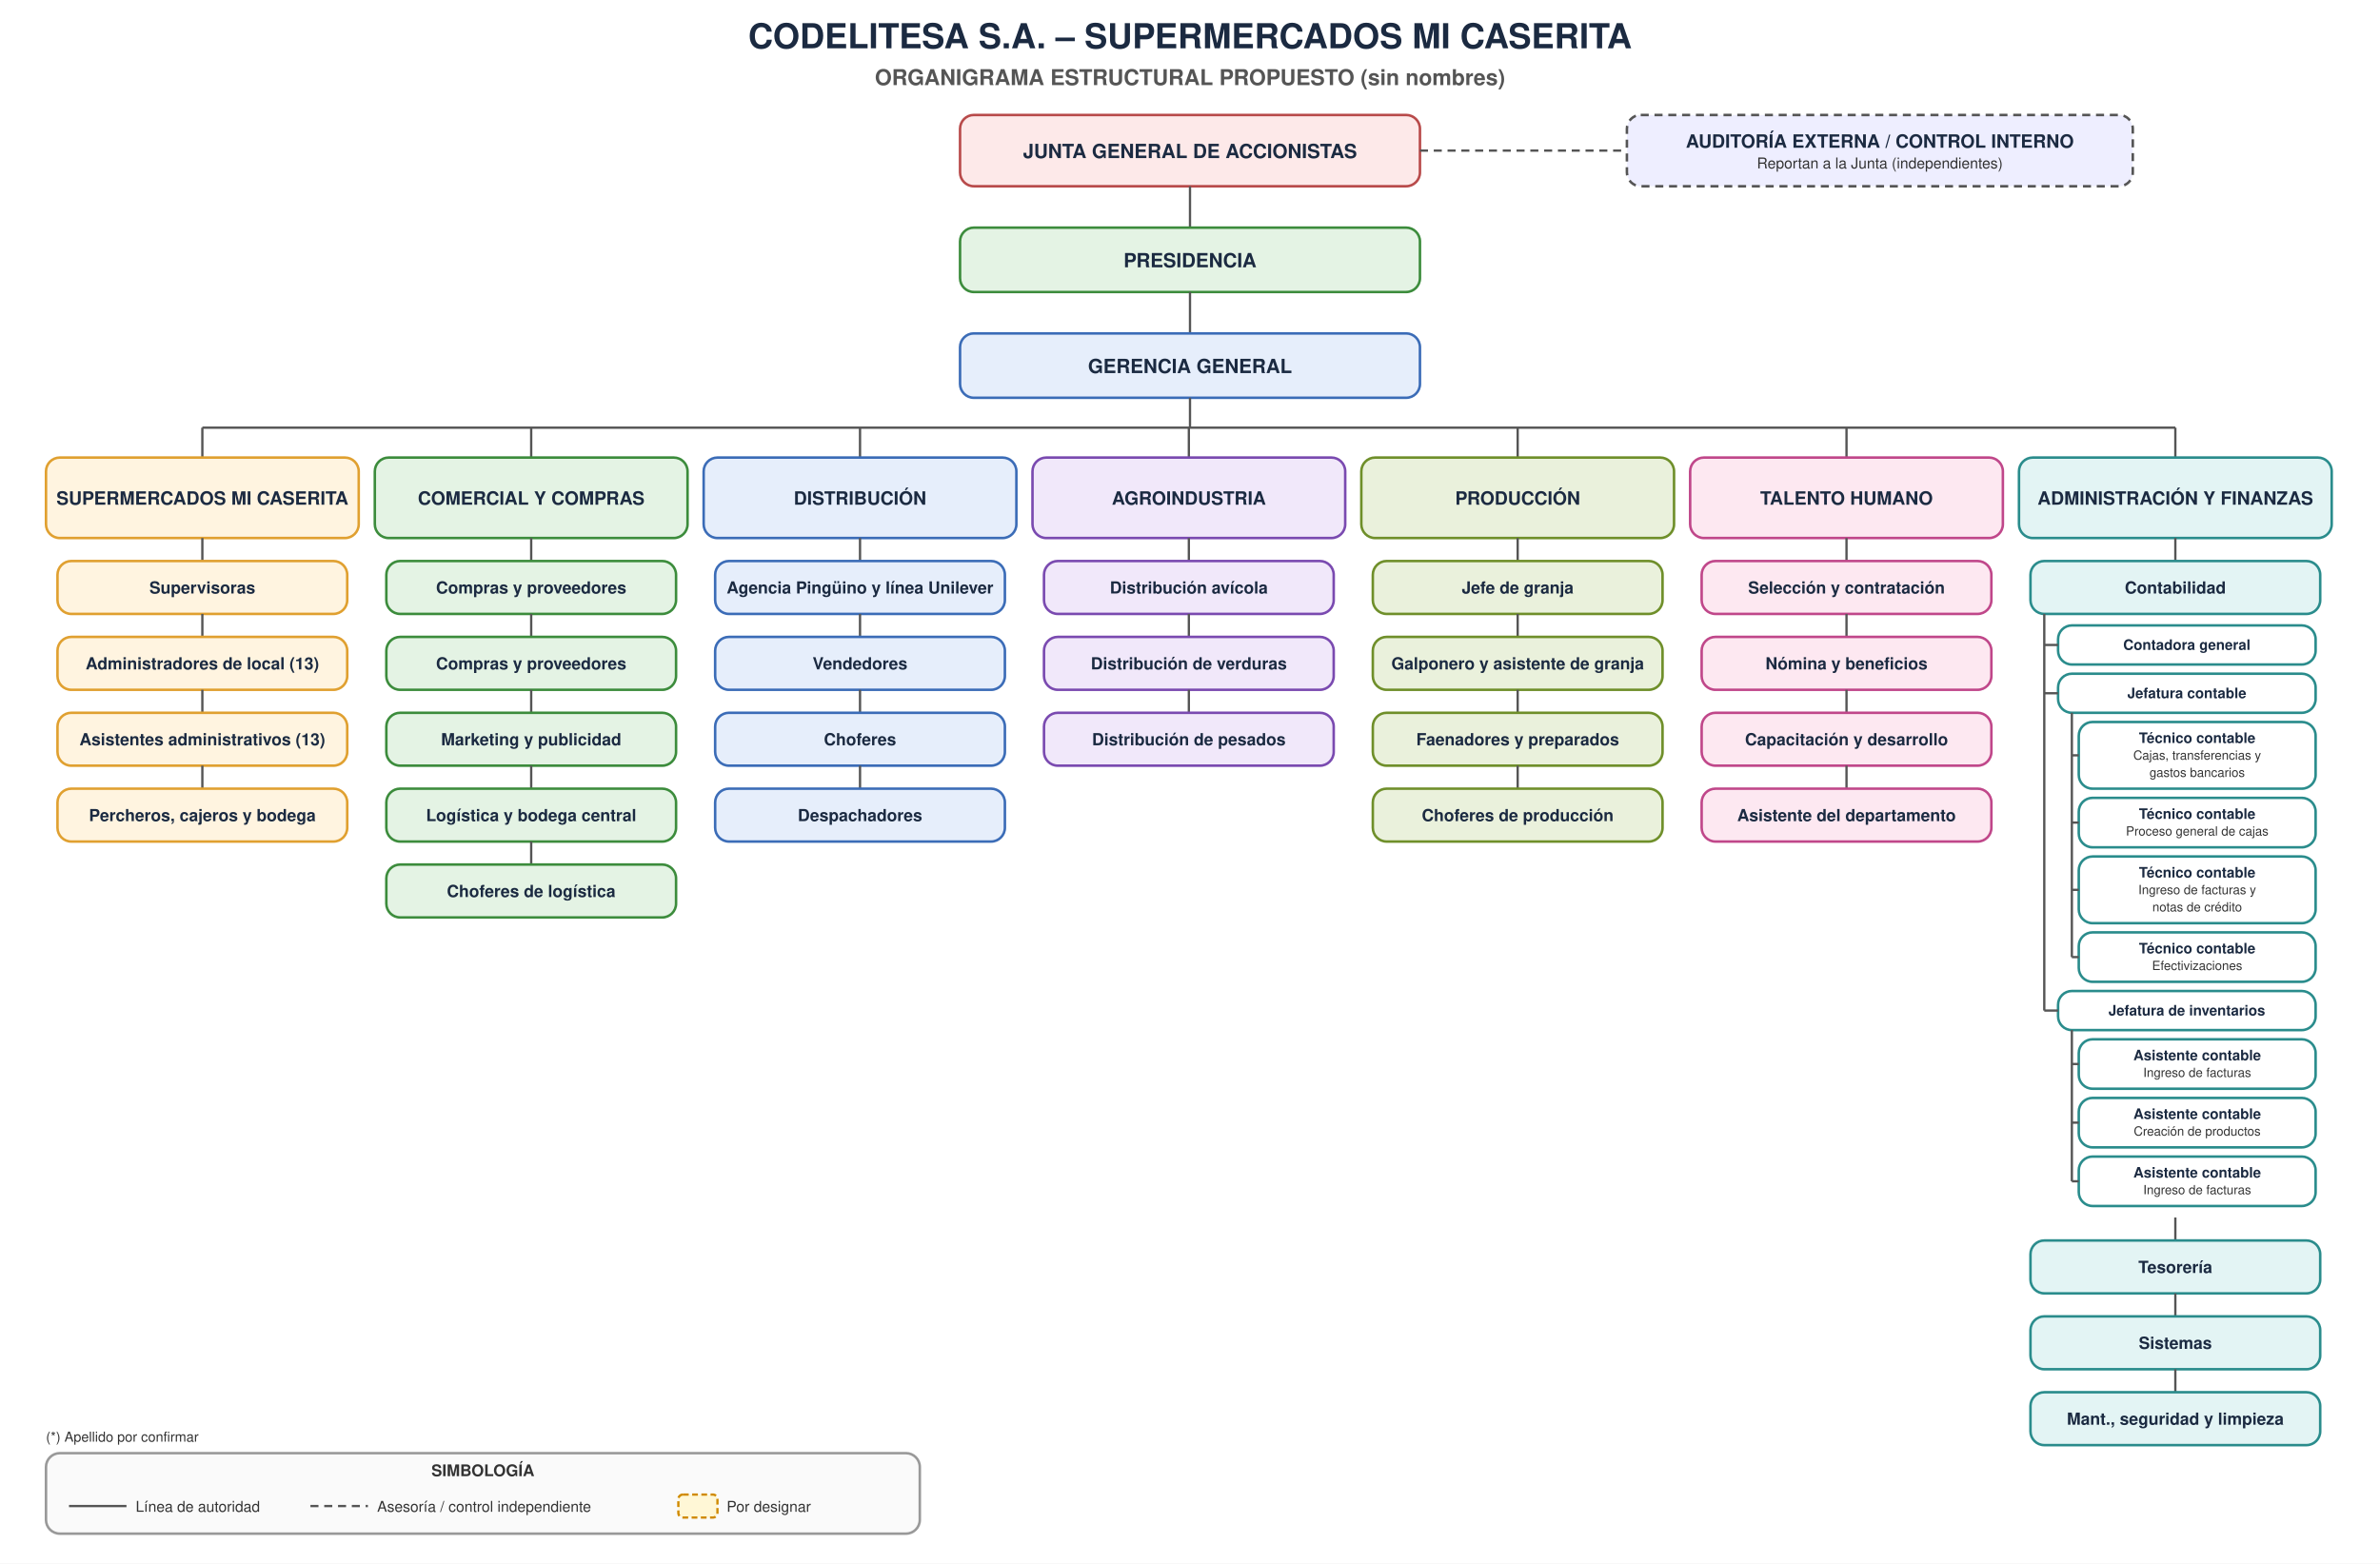
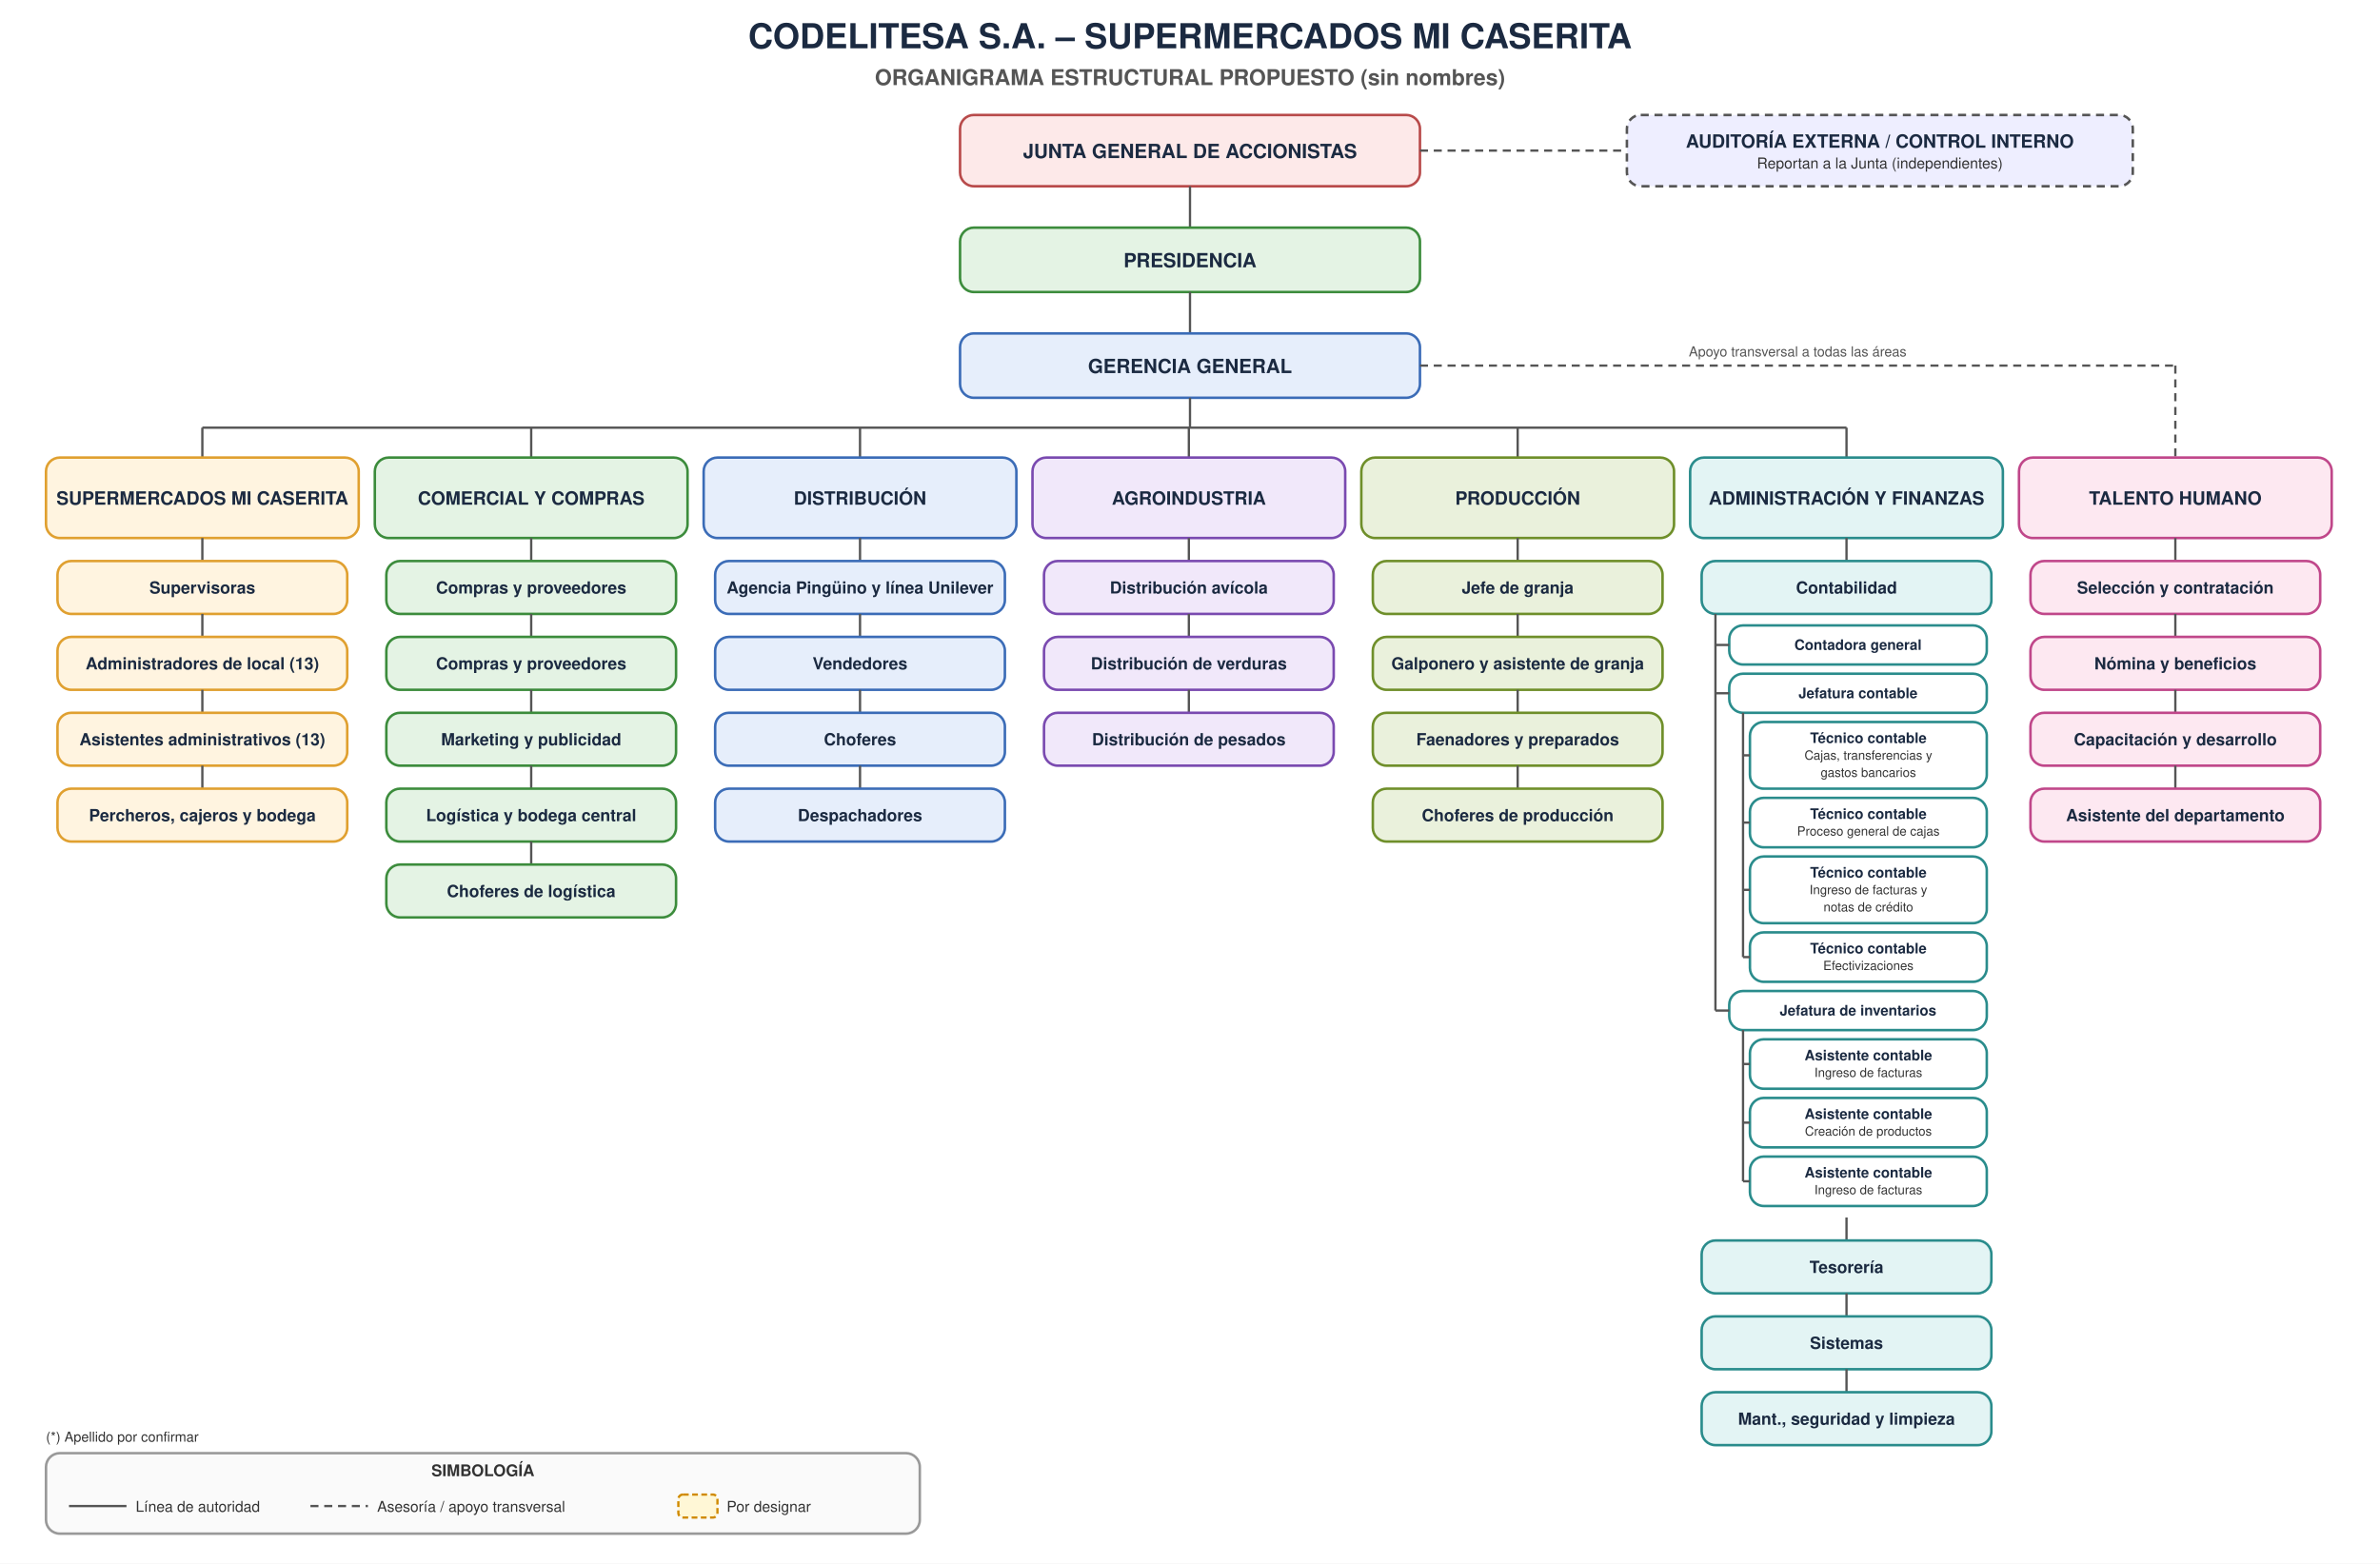
<svg xmlns="http://www.w3.org/2000/svg" width="2070" height="1360" viewBox="0 0 2070 1360" font-family="Helvetica,Arial,sans-serif">
  <rect width="100%" height="100%" fill="#fff" />
  <text x="1035.0" y="42" text-anchor="middle" font-size="30" font-weight="700" fill="#1b2a41">CODELITESA S.A. – SUPERMERCADOS MI CASERITA</text>
  <text x="1035.0" y="74" text-anchor="middle" font-size="19" font-weight="600" fill="#555">ORGANIGRAMA ESTRUCTURAL PROPUESTO (sin nombres)</text>
  <rect x="835.0" y="100" width="400" height="62" rx="12" fill="#fde9e9" stroke="#b84a4a" stroke-width="2.2" />
  <text x="1035.0" y="137.5" text-anchor="middle" font-weight="700" font-size="17" fill="#1b2a41">JUNTA GENERAL DE ACCIONISTAS</text>
  <rect x="1415.0" y="100" width="440" height="62" rx="12" fill="#eef" stroke="#555" stroke-width="2.2" stroke-dasharray="7 5" />
  <text x="1635.0" y="128.5" text-anchor="middle" font-weight="700" font-size="16" fill="#1b2a41">AUDITORÍA EXTERNA / CONTROL INTERNO</text>
  <text x="1635.0" y="146.5" text-anchor="middle" font-size="13" fill="#333" font-weight="400">Reportan a la Junta (independientes)</text>
  <path d="M1235.0,131 L1415.0,131" stroke="#555" stroke-width="2" fill="none" stroke-dasharray="7 5" />
  <path d="M1035.0,162 L1035.0,198" stroke="#555" stroke-width="2" fill="none" />
  <rect x="835.0" y="198" width="400" height="56" rx="12" fill="#e4f3e4" stroke="#3c8c3c" stroke-width="2.2" />
  <text x="1035.0" y="232.5" text-anchor="middle" font-weight="700" font-size="17" fill="#1b2a41">PRESIDENCIA</text>
  <path d="M1035.0,254 L1035.0,290" stroke="#555" stroke-width="2" fill="none" />
  <rect x="835.0" y="290" width="400" height="56" rx="12" fill="#e6eefb" stroke="#3b6cb7" stroke-width="2.2" />
  <text x="1035.0" y="324.5" text-anchor="middle" font-weight="700" font-size="17" fill="#1b2a41">GERENCIA GENERAL</text>
  <path d="M1035.0,346 L1035.0,372" stroke="#555" stroke-width="2" fill="none" />
  <path d="M176.0,372 L176.0,398" stroke="#555" stroke-width="2" fill="none" />
  <rect x="40" y="398" width="272" height="70" rx="12" fill="#fff4e0" stroke="#e0a030" stroke-width="2.2" />
  <text x="176.0" y="439.0" text-anchor="middle" font-weight="700" font-size="16" fill="#1b2a41">SUPERMERCADOS MI CASERITA</text>
  <path d="M176.0,468 L176.0,488" stroke="#555" stroke-width="2" fill="none" />
  <rect x="50" y="488" width="252" height="46" rx="12" fill="#fff4e0" stroke="#e0a030" stroke-width="2.2" />
  <text x="176.0" y="516.25" text-anchor="middle" font-weight="700" font-size="14.5" fill="#1b2a41">Supervisoras</text>
  <path d="M176.0,534 L176.0,554" stroke="#555" stroke-width="2" fill="none" />
  <rect x="50" y="554" width="252" height="46" rx="12" fill="#fff4e0" stroke="#e0a030" stroke-width="2.2" />
  <text x="176.0" y="582.25" text-anchor="middle" font-weight="700" font-size="14.5" fill="#1b2a41">Administradores de local (13)</text>
  <path d="M176.0,600 L176.0,620" stroke="#555" stroke-width="2" fill="none" />
  <rect x="50" y="620" width="252" height="46" rx="12" fill="#fff4e0" stroke="#e0a030" stroke-width="2.2" />
  <text x="176.0" y="648.25" text-anchor="middle" font-weight="700" font-size="14.5" fill="#1b2a41">Asistentes administrativos (13)</text>
  <path d="M176.0,666 L176.0,686" stroke="#555" stroke-width="2" fill="none" />
  <rect x="50" y="686" width="252" height="46" rx="12" fill="#fff4e0" stroke="#e0a030" stroke-width="2.2" />
  <text x="176.0" y="714.25" text-anchor="middle" font-weight="700" font-size="14.5" fill="#1b2a41">Percheros, cajeros y bodega</text>
  <path d="M462.0,372 L462.0,398" stroke="#555" stroke-width="2" fill="none" />
  <rect x="326" y="398" width="272" height="70" rx="12" fill="#e4f3e4" stroke="#3c8c3c" stroke-width="2.2" />
  <text x="462.0" y="439.0" text-anchor="middle" font-weight="700" font-size="16" fill="#1b2a41">COMERCIAL Y COMPRAS</text>
  <path d="M462.0,468 L462.0,488" stroke="#555" stroke-width="2" fill="none" />
  <rect x="336" y="488" width="252" height="46" rx="12" fill="#e4f3e4" stroke="#3c8c3c" stroke-width="2.2" />
  <text x="462.0" y="516.25" text-anchor="middle" font-weight="700" font-size="14.5" fill="#1b2a41">Compras y proveedores</text>
  <path d="M462.0,534 L462.0,554" stroke="#555" stroke-width="2" fill="none" />
  <rect x="336" y="554" width="252" height="46" rx="12" fill="#e4f3e4" stroke="#3c8c3c" stroke-width="2.2" />
  <text x="462.0" y="582.25" text-anchor="middle" font-weight="700" font-size="14.5" fill="#1b2a41">Compras y proveedores</text>
  <path d="M462.0,600 L462.0,620" stroke="#555" stroke-width="2" fill="none" />
  <rect x="336" y="620" width="252" height="46" rx="12" fill="#e4f3e4" stroke="#3c8c3c" stroke-width="2.2" />
  <text x="462.0" y="648.25" text-anchor="middle" font-weight="700" font-size="14.5" fill="#1b2a41">Marketing y publicidad</text>
  <path d="M462.0,666 L462.0,686" stroke="#555" stroke-width="2" fill="none" />
  <rect x="336" y="686" width="252" height="46" rx="12" fill="#e4f3e4" stroke="#3c8c3c" stroke-width="2.2" />
  <text x="462.0" y="714.25" text-anchor="middle" font-weight="700" font-size="14.5" fill="#1b2a41">Logística y bodega central</text>
  <path d="M462.0,732 L462.0,752" stroke="#555" stroke-width="2" fill="none" />
  <rect x="336" y="752" width="252" height="46" rx="12" fill="#e4f3e4" stroke="#3c8c3c" stroke-width="2.2" />
  <text x="462.0" y="780.25" text-anchor="middle" font-weight="700" font-size="14.5" fill="#1b2a41">Choferes de logística</text>
  <path d="M748.0,372 L748.0,398" stroke="#555" stroke-width="2" fill="none" />
  <rect x="612" y="398" width="272" height="70" rx="12" fill="#e6eefb" stroke="#3b6cb7" stroke-width="2.2" />
  <text x="748.0" y="439.0" text-anchor="middle" font-weight="700" font-size="16" fill="#1b2a41">DISTRIBUCIÓN</text>
  <path d="M748.0,468 L748.0,488" stroke="#555" stroke-width="2" fill="none" />
  <rect x="622" y="488" width="252" height="46" rx="12" fill="#e6eefb" stroke="#3b6cb7" stroke-width="2.2" />
  <text x="748.0" y="516.25" text-anchor="middle" font-weight="700" font-size="14.5" fill="#1b2a41">Agencia Pingüino y línea Unilever</text>
  <path d="M748.0,534 L748.0,554" stroke="#555" stroke-width="2" fill="none" />
  <rect x="622" y="554" width="252" height="46" rx="12" fill="#e6eefb" stroke="#3b6cb7" stroke-width="2.2" />
  <text x="748.0" y="582.25" text-anchor="middle" font-weight="700" font-size="14.5" fill="#1b2a41">Vendedores</text>
  <path d="M748.0,600 L748.0,620" stroke="#555" stroke-width="2" fill="none" />
  <rect x="622" y="620" width="252" height="46" rx="12" fill="#e6eefb" stroke="#3b6cb7" stroke-width="2.2" />
  <text x="748.0" y="648.25" text-anchor="middle" font-weight="700" font-size="14.5" fill="#1b2a41">Choferes</text>
  <path d="M748.0,666 L748.0,686" stroke="#555" stroke-width="2" fill="none" />
  <rect x="622" y="686" width="252" height="46" rx="12" fill="#e6eefb" stroke="#3b6cb7" stroke-width="2.2" />
  <text x="748.0" y="714.25" text-anchor="middle" font-weight="700" font-size="14.5" fill="#1b2a41">Despachadores</text>
  <path d="M1034.0,372 L1034.0,398" stroke="#555" stroke-width="2" fill="none" />
  <rect x="898" y="398" width="272" height="70" rx="12" fill="#f1e8fa" stroke="#7a4ab0" stroke-width="2.2" />
  <text x="1034.0" y="439.0" text-anchor="middle" font-weight="700" font-size="16" fill="#1b2a41">AGROINDUSTRIA</text>
  <path d="M1034.0,468 L1034.0,488" stroke="#555" stroke-width="2" fill="none" />
  <rect x="908" y="488" width="252" height="46" rx="12" fill="#f1e8fa" stroke="#7a4ab0" stroke-width="2.2" />
  <text x="1034.0" y="516.25" text-anchor="middle" font-weight="700" font-size="14.5" fill="#1b2a41">Distribución avícola</text>
  <path d="M1034.0,534 L1034.0,554" stroke="#555" stroke-width="2" fill="none" />
  <rect x="908" y="554" width="252" height="46" rx="12" fill="#f1e8fa" stroke="#7a4ab0" stroke-width="2.2" />
  <text x="1034.0" y="582.25" text-anchor="middle" font-weight="700" font-size="14.5" fill="#1b2a41">Distribución de verduras</text>
  <path d="M1034.0,600 L1034.0,620" stroke="#555" stroke-width="2" fill="none" />
  <rect x="908" y="620" width="252" height="46" rx="12" fill="#f1e8fa" stroke="#7a4ab0" stroke-width="2.2" />
  <text x="1034.0" y="648.25" text-anchor="middle" font-weight="700" font-size="14.5" fill="#1b2a41">Distribución de pesados</text>
  <path d="M1320.0,372 L1320.0,398" stroke="#555" stroke-width="2" fill="none" />
  <rect x="1184" y="398" width="272" height="70" rx="12" fill="#eaf1dc" stroke="#6f8f2a" stroke-width="2.2" />
  <text x="1320.0" y="439.0" text-anchor="middle" font-weight="700" font-size="16" fill="#1b2a41">PRODUCCIÓN</text>
  <path d="M1320.0,468 L1320.0,488" stroke="#555" stroke-width="2" fill="none" />
  <rect x="1194" y="488" width="252" height="46" rx="12" fill="#eaf1dc" stroke="#6f8f2a" stroke-width="2.2" />
  <text x="1320.0" y="516.25" text-anchor="middle" font-weight="700" font-size="14.5" fill="#1b2a41">Jefe de granja</text>
  <path d="M1320.0,534 L1320.0,554" stroke="#555" stroke-width="2" fill="none" />
  <rect x="1194" y="554" width="252" height="46" rx="12" fill="#eaf1dc" stroke="#6f8f2a" stroke-width="2.2" />
  <text x="1320.0" y="582.25" text-anchor="middle" font-weight="700" font-size="14.5" fill="#1b2a41">Galponero y asistente de granja</text>
  <path d="M1320.0,600 L1320.0,620" stroke="#555" stroke-width="2" fill="none" />
  <rect x="1194" y="620" width="252" height="46" rx="12" fill="#eaf1dc" stroke="#6f8f2a" stroke-width="2.2" />
  <text x="1320.0" y="648.25" text-anchor="middle" font-weight="700" font-size="14.5" fill="#1b2a41">Faenadores y preparados</text>
  <path d="M1320.0,666 L1320.0,686" stroke="#555" stroke-width="2" fill="none" />
  <rect x="1194" y="686" width="252" height="46" rx="12" fill="#eaf1dc" stroke="#6f8f2a" stroke-width="2.2" />
  <text x="1320.0" y="714.25" text-anchor="middle" font-weight="700" font-size="14.5" fill="#1b2a41">Choferes de producción</text>
  <path d="M1606.0,372 L1606.0,398" stroke="#555" stroke-width="2" fill="none" />
-   <rect x="1470" y="398" width="272" height="70" rx="12" fill="#fde8f1" stroke="#c0478a" stroke-width="2.2" />
-   <text x="1606.0" y="439.0" text-anchor="middle" font-weight="700" font-size="16" fill="#1b2a41">TALENTO HUMANO</text>
+   <rect x="1470" y="398" width="272" height="70" rx="12" fill="#e3f4f4" stroke="#2a8c8c" stroke-width="2.2" />
+   <text x="1606.0" y="439.0" text-anchor="middle" font-weight="700" font-size="16" fill="#1b2a41">ADMINISTRACIÓN Y FINANZAS</text>
  <path d="M1606.0,468 L1606.0,488" stroke="#555" stroke-width="2" fill="none" />
-   <rect x="1480" y="488" width="252" height="46" rx="12" fill="#fde8f1" stroke="#c0478a" stroke-width="2.2" />
-   <text x="1606.0" y="516.25" text-anchor="middle" font-weight="700" font-size="14.5" fill="#1b2a41">Selección y contratación</text>
-   <path d="M1606.0,534 L1606.0,554" stroke="#555" stroke-width="2" fill="none" />
-   <rect x="1480" y="554" width="252" height="46" rx="12" fill="#fde8f1" stroke="#c0478a" stroke-width="2.2" />
-   <text x="1606.0" y="582.25" text-anchor="middle" font-weight="700" font-size="14.5" fill="#1b2a41">Nómina y beneficios</text>
-   <path d="M1606.0,600 L1606.0,620" stroke="#555" stroke-width="2" fill="none" />
-   <rect x="1480" y="620" width="252" height="46" rx="12" fill="#fde8f1" stroke="#c0478a" stroke-width="2.2" />
-   <text x="1606.0" y="648.25" text-anchor="middle" font-weight="700" font-size="14.5" fill="#1b2a41">Capacitación y desarrollo</text>
-   <path d="M1606.0,666 L1606.0,686" stroke="#555" stroke-width="2" fill="none" />
-   <rect x="1480" y="686" width="252" height="46" rx="12" fill="#fde8f1" stroke="#c0478a" stroke-width="2.2" />
-   <text x="1606.0" y="714.25" text-anchor="middle" font-weight="700" font-size="14.5" fill="#1b2a41">Asistente del departamento</text>
-   <path d="M1892.0,372 L1892.0,398" stroke="#555" stroke-width="2" fill="none" />
-   <rect x="1756" y="398" width="272" height="70" rx="12" fill="#e3f4f4" stroke="#2a8c8c" stroke-width="2.2" />
-   <text x="1892.0" y="439.0" text-anchor="middle" font-weight="700" font-size="16" fill="#1b2a41">ADMINISTRACIÓN Y FINANZAS</text>
+   <rect x="1480" y="488" width="252" height="46" rx="12" fill="#e3f4f4" stroke="#2a8c8c" stroke-width="2.2" />
+   <text x="1606.0" y="516.25" text-anchor="middle" font-weight="700" font-size="14.5" fill="#1b2a41">Contabilidad</text>
+   <rect x="1504" y="544" width="224" height="34" rx="12" fill="#fff" stroke="#2a8c8c" stroke-width="2.2" />
+   <text x="1616.0" y="565.25" text-anchor="middle" font-weight="700" font-size="12.5" fill="#1b2a41">Contadora general</text>
+   <rect x="1504" y="586" width="224" height="34" rx="12" fill="#fff" stroke="#2a8c8c" stroke-width="2.2" />
+   <text x="1616.0" y="607.25" text-anchor="middle" font-weight="700" font-size="12.5" fill="#1b2a41">Jefatura contable</text>
+   <rect x="1522" y="628" width="206" height="58" rx="12" fill="#fff" stroke="#2a8c8c" stroke-width="2.2" />
+   <text x="1625.0" y="646.25" text-anchor="middle" font-weight="700" font-size="12.5" fill="#1b2a41">Técnico contable</text>
+   <text x="1625.0" y="660.75" text-anchor="middle" font-size="11" fill="#333" font-weight="400">Cajas, transferencias y</text>
+   <text x="1625.0" y="675.75" text-anchor="middle" font-size="11" fill="#333" font-weight="400">gastos bancarios</text>
+   <rect x="1522" y="694" width="206" height="43" rx="12" fill="#fff" stroke="#2a8c8c" stroke-width="2.2" />
+   <text x="1625.0" y="712.25" text-anchor="middle" font-weight="700" font-size="12.5" fill="#1b2a41">Técnico contable</text>
+   <text x="1625.0" y="726.75" text-anchor="middle" font-size="11" fill="#333" font-weight="400">Proceso general de cajas</text>
+   <rect x="1522" y="745" width="206" height="58" rx="12" fill="#fff" stroke="#2a8c8c" stroke-width="2.2" />
+   <text x="1625.0" y="763.25" text-anchor="middle" font-weight="700" font-size="12.5" fill="#1b2a41">Técnico contable</text>
+   <text x="1625.0" y="777.75" text-anchor="middle" font-size="11" fill="#333" font-weight="400">Ingreso de facturas y</text>
+   <text x="1625.0" y="792.75" text-anchor="middle" font-size="11" fill="#333" font-weight="400">notas de crédito</text>
+   <rect x="1522" y="811" width="206" height="43" rx="12" fill="#fff" stroke="#2a8c8c" stroke-width="2.2" />
+   <text x="1625.0" y="829.25" text-anchor="middle" font-weight="700" font-size="12.5" fill="#1b2a41">Técnico contable</text>
+   <text x="1625.0" y="843.75" text-anchor="middle" font-size="11" fill="#333" font-weight="400">Efectivizaciones</text>
+   <rect x="1504" y="862" width="224" height="34" rx="12" fill="#fff" stroke="#2a8c8c" stroke-width="2.2" />
+   <text x="1616.0" y="883.25" text-anchor="middle" font-weight="700" font-size="12.5" fill="#1b2a41">Jefatura de inventarios</text>
+   <rect x="1522" y="904" width="206" height="43" rx="12" fill="#fff" stroke="#2a8c8c" stroke-width="2.2" />
+   <text x="1625.0" y="922.25" text-anchor="middle" font-weight="700" font-size="12.5" fill="#1b2a41">Asistente contable</text>
+   <text x="1625.0" y="936.75" text-anchor="middle" font-size="11" fill="#333" font-weight="400">Ingreso de facturas</text>
+   <rect x="1522" y="955" width="206" height="43" rx="12" fill="#fff" stroke="#2a8c8c" stroke-width="2.2" />
+   <text x="1625.0" y="973.25" text-anchor="middle" font-weight="700" font-size="12.5" fill="#1b2a41">Asistente contable</text>
+   <text x="1625.0" y="987.75" text-anchor="middle" font-size="11" fill="#333" font-weight="400">Creación de productos</text>
+   <rect x="1522" y="1006" width="206" height="43" rx="12" fill="#fff" stroke="#2a8c8c" stroke-width="2.2" />
+   <text x="1625.0" y="1024.25" text-anchor="middle" font-weight="700" font-size="12.5" fill="#1b2a41">Asistente contable</text>
+   <text x="1625.0" y="1038.75" text-anchor="middle" font-size="11" fill="#333" font-weight="400">Ingreso de facturas</text>
+   <path d="M1492,534 L1492,879.0" stroke="#555" stroke-width="2" fill="none" />
+   <path d="M1492,561.0 L1504,561.0" stroke="#555" stroke-width="2" fill="none" />
+   <path d="M1492,603.0 L1504,603.0" stroke="#555" stroke-width="2" fill="none" />
+   <path d="M1492,879.0 L1504,879.0" stroke="#555" stroke-width="2" fill="none" />
+   <path d="M1516,620 L1516,832.5" stroke="#555" stroke-width="2" fill="none" />
+   <path d="M1516,657.0 L1522,657.0" stroke="#555" stroke-width="2" fill="none" />
+   <path d="M1516,715.5 L1522,715.5" stroke="#555" stroke-width="2" fill="none" />
+   <path d="M1516,774.0 L1522,774.0" stroke="#555" stroke-width="2" fill="none" />
+   <path d="M1516,832.5 L1522,832.5" stroke="#555" stroke-width="2" fill="none" />
+   <path d="M1516,896 L1516,1027.5" stroke="#555" stroke-width="2" fill="none" />
+   <path d="M1516,925.5 L1522,925.5" stroke="#555" stroke-width="2" fill="none" />
+   <path d="M1516,976.5 L1522,976.5" stroke="#555" stroke-width="2" fill="none" />
+   <path d="M1516,1027.5 L1522,1027.5" stroke="#555" stroke-width="2" fill="none" />
+   <path d="M1606.0,1059 L1606.0,1079" stroke="#555" stroke-width="2" fill="none" />
+   <rect x="1480" y="1079" width="252" height="46" rx="12" fill="#e3f4f4" stroke="#2a8c8c" stroke-width="2.2" />
+   <text x="1606.0" y="1107.25" text-anchor="middle" font-weight="700" font-size="14.5" fill="#1b2a41">Tesorería</text>
+   <path d="M1606.0,1125 L1606.0,1145" stroke="#555" stroke-width="2" fill="none" />
+   <rect x="1480" y="1145" width="252" height="46" rx="12" fill="#e3f4f4" stroke="#2a8c8c" stroke-width="2.2" />
+   <text x="1606.0" y="1173.25" text-anchor="middle" font-weight="700" font-size="14.5" fill="#1b2a41">Sistemas</text>
+   <path d="M1606.0,1191 L1606.0,1211" stroke="#555" stroke-width="2" fill="none" />
+   <rect x="1480" y="1211" width="252" height="46" rx="12" fill="#e3f4f4" stroke="#2a8c8c" stroke-width="2.2" />
+   <text x="1606.0" y="1239.25" text-anchor="middle" font-weight="700" font-size="14.5" fill="#1b2a41">Mant., seguridad y limpieza</text>
+   <path d="M1235.0,318 L1892.0,318" stroke="#555" stroke-width="2" fill="none" stroke-dasharray="7 5" />
+   <path d="M1892.0,318 L1892.0,398" stroke="#555" stroke-width="2" fill="none" stroke-dasharray="7 5" />
+   <text x="1563.5" y="310" text-anchor="middle" font-size="12" font-weight="400" fill="#555">Apoyo transversal a todas las áreas</text>
+   <rect x="1756" y="398" width="272" height="70" rx="12" fill="#fde8f1" stroke="#c0478a" stroke-width="2.2" />
+   <text x="1892.0" y="439.0" text-anchor="middle" font-weight="700" font-size="16" fill="#1b2a41">TALENTO HUMANO</text>
  <path d="M1892.0,468 L1892.0,488" stroke="#555" stroke-width="2" fill="none" />
-   <rect x="1766" y="488" width="252" height="46" rx="12" fill="#e3f4f4" stroke="#2a8c8c" stroke-width="2.2" />
-   <text x="1892.0" y="516.25" text-anchor="middle" font-weight="700" font-size="14.5" fill="#1b2a41">Contabilidad</text>
-   <rect x="1790" y="544" width="224" height="34" rx="12" fill="#fff" stroke="#2a8c8c" stroke-width="2.2" />
-   <text x="1902.0" y="565.25" text-anchor="middle" font-weight="700" font-size="12.5" fill="#1b2a41">Contadora general</text>
-   <rect x="1790" y="586" width="224" height="34" rx="12" fill="#fff" stroke="#2a8c8c" stroke-width="2.2" />
-   <text x="1902.0" y="607.25" text-anchor="middle" font-weight="700" font-size="12.5" fill="#1b2a41">Jefatura contable</text>
-   <rect x="1808" y="628" width="206" height="58" rx="12" fill="#fff" stroke="#2a8c8c" stroke-width="2.2" />
-   <text x="1911.0" y="646.25" text-anchor="middle" font-weight="700" font-size="12.5" fill="#1b2a41">Técnico contable</text>
-   <text x="1911.0" y="660.75" text-anchor="middle" font-size="11" fill="#333" font-weight="400">Cajas, transferencias y</text>
-   <text x="1911.0" y="675.75" text-anchor="middle" font-size="11" fill="#333" font-weight="400">gastos bancarios</text>
-   <rect x="1808" y="694" width="206" height="43" rx="12" fill="#fff" stroke="#2a8c8c" stroke-width="2.2" />
-   <text x="1911.0" y="712.25" text-anchor="middle" font-weight="700" font-size="12.5" fill="#1b2a41">Técnico contable</text>
-   <text x="1911.0" y="726.75" text-anchor="middle" font-size="11" fill="#333" font-weight="400">Proceso general de cajas</text>
-   <rect x="1808" y="745" width="206" height="58" rx="12" fill="#fff" stroke="#2a8c8c" stroke-width="2.2" />
-   <text x="1911.0" y="763.25" text-anchor="middle" font-weight="700" font-size="12.5" fill="#1b2a41">Técnico contable</text>
-   <text x="1911.0" y="777.75" text-anchor="middle" font-size="11" fill="#333" font-weight="400">Ingreso de facturas y</text>
-   <text x="1911.0" y="792.75" text-anchor="middle" font-size="11" fill="#333" font-weight="400">notas de crédito</text>
-   <rect x="1808" y="811" width="206" height="43" rx="12" fill="#fff" stroke="#2a8c8c" stroke-width="2.2" />
-   <text x="1911.0" y="829.25" text-anchor="middle" font-weight="700" font-size="12.5" fill="#1b2a41">Técnico contable</text>
-   <text x="1911.0" y="843.75" text-anchor="middle" font-size="11" fill="#333" font-weight="400">Efectivizaciones</text>
-   <rect x="1790" y="862" width="224" height="34" rx="12" fill="#fff" stroke="#2a8c8c" stroke-width="2.2" />
-   <text x="1902.0" y="883.25" text-anchor="middle" font-weight="700" font-size="12.5" fill="#1b2a41">Jefatura de inventarios</text>
-   <rect x="1808" y="904" width="206" height="43" rx="12" fill="#fff" stroke="#2a8c8c" stroke-width="2.2" />
-   <text x="1911.0" y="922.25" text-anchor="middle" font-weight="700" font-size="12.5" fill="#1b2a41">Asistente contable</text>
-   <text x="1911.0" y="936.75" text-anchor="middle" font-size="11" fill="#333" font-weight="400">Ingreso de facturas</text>
-   <rect x="1808" y="955" width="206" height="43" rx="12" fill="#fff" stroke="#2a8c8c" stroke-width="2.2" />
-   <text x="1911.0" y="973.25" text-anchor="middle" font-weight="700" font-size="12.5" fill="#1b2a41">Asistente contable</text>
-   <text x="1911.0" y="987.75" text-anchor="middle" font-size="11" fill="#333" font-weight="400">Creación de productos</text>
-   <rect x="1808" y="1006" width="206" height="43" rx="12" fill="#fff" stroke="#2a8c8c" stroke-width="2.2" />
-   <text x="1911.0" y="1024.25" text-anchor="middle" font-weight="700" font-size="12.5" fill="#1b2a41">Asistente contable</text>
-   <text x="1911.0" y="1038.75" text-anchor="middle" font-size="11" fill="#333" font-weight="400">Ingreso de facturas</text>
-   <path d="M1778,534 L1778,879.0" stroke="#555" stroke-width="2" fill="none" />
-   <path d="M1778,561.0 L1790,561.0" stroke="#555" stroke-width="2" fill="none" />
-   <path d="M1778,603.0 L1790,603.0" stroke="#555" stroke-width="2" fill="none" />
-   <path d="M1778,879.0 L1790,879.0" stroke="#555" stroke-width="2" fill="none" />
-   <path d="M1802,620 L1802,832.5" stroke="#555" stroke-width="2" fill="none" />
-   <path d="M1802,657.0 L1808,657.0" stroke="#555" stroke-width="2" fill="none" />
-   <path d="M1802,715.5 L1808,715.5" stroke="#555" stroke-width="2" fill="none" />
-   <path d="M1802,774.0 L1808,774.0" stroke="#555" stroke-width="2" fill="none" />
-   <path d="M1802,832.5 L1808,832.5" stroke="#555" stroke-width="2" fill="none" />
-   <path d="M1802,896 L1802,1027.5" stroke="#555" stroke-width="2" fill="none" />
-   <path d="M1802,925.5 L1808,925.5" stroke="#555" stroke-width="2" fill="none" />
-   <path d="M1802,976.5 L1808,976.5" stroke="#555" stroke-width="2" fill="none" />
-   <path d="M1802,1027.5 L1808,1027.5" stroke="#555" stroke-width="2" fill="none" />
-   <path d="M1892.0,1059 L1892.0,1079" stroke="#555" stroke-width="2" fill="none" />
-   <rect x="1766" y="1079" width="252" height="46" rx="12" fill="#e3f4f4" stroke="#2a8c8c" stroke-width="2.2" />
-   <text x="1892.0" y="1107.25" text-anchor="middle" font-weight="700" font-size="14.5" fill="#1b2a41">Tesorería</text>
-   <path d="M1892.0,1125 L1892.0,1145" stroke="#555" stroke-width="2" fill="none" />
-   <rect x="1766" y="1145" width="252" height="46" rx="12" fill="#e3f4f4" stroke="#2a8c8c" stroke-width="2.2" />
-   <text x="1892.0" y="1173.25" text-anchor="middle" font-weight="700" font-size="14.5" fill="#1b2a41">Sistemas</text>
-   <path d="M1892.0,1191 L1892.0,1211" stroke="#555" stroke-width="2" fill="none" />
-   <rect x="1766" y="1211" width="252" height="46" rx="12" fill="#e3f4f4" stroke="#2a8c8c" stroke-width="2.2" />
-   <text x="1892.0" y="1239.25" text-anchor="middle" font-weight="700" font-size="14.5" fill="#1b2a41">Mant., seguridad y limpieza</text>
-   <path d="M176.0,372 L1892.0,372" stroke="#555" stroke-width="2" fill="none" />
+   <rect x="1766" y="488" width="252" height="46" rx="12" fill="#fde8f1" stroke="#c0478a" stroke-width="2.2" />
+   <text x="1892.0" y="516.25" text-anchor="middle" font-weight="700" font-size="14.5" fill="#1b2a41">Selección y contratación</text>
+   <path d="M1892.0,534 L1892.0,554" stroke="#555" stroke-width="2" fill="none" />
+   <rect x="1766" y="554" width="252" height="46" rx="12" fill="#fde8f1" stroke="#c0478a" stroke-width="2.2" />
+   <text x="1892.0" y="582.25" text-anchor="middle" font-weight="700" font-size="14.5" fill="#1b2a41">Nómina y beneficios</text>
+   <path d="M1892.0,600 L1892.0,620" stroke="#555" stroke-width="2" fill="none" />
+   <rect x="1766" y="620" width="252" height="46" rx="12" fill="#fde8f1" stroke="#c0478a" stroke-width="2.2" />
+   <text x="1892.0" y="648.25" text-anchor="middle" font-weight="700" font-size="14.5" fill="#1b2a41">Capacitación y desarrollo</text>
+   <path d="M1892.0,666 L1892.0,686" stroke="#555" stroke-width="2" fill="none" />
+   <rect x="1766" y="686" width="252" height="46" rx="12" fill="#fde8f1" stroke="#c0478a" stroke-width="2.2" />
+   <text x="1892.0" y="714.25" text-anchor="middle" font-weight="700" font-size="14.5" fill="#1b2a41">Asistente del departamento</text>
+   <path d="M176.0,372 L1606.0,372" stroke="#555" stroke-width="2" fill="none" />
  <rect x="40" y="1264" width="760" height="70" rx="12" fill="#fafafa" stroke="#999" stroke-width="2.2" />
  <text x="420.0" y="1304.0" text-anchor="middle" font-weight="700" font-size="14" fill="#1b2a41" />
  <text x="420" y="1284" text-anchor="middle" font-size="14" font-weight="700" fill="#333">SIMBOLOGÍA</text>
  <path d="M60,1310 L110,1310" stroke="#555" stroke-width="2" fill="none" />
  <text x="118" y="1315" text-anchor="start" font-size="13" font-weight="400" fill="#333">Línea de autoridad</text>
  <path d="M270,1310 L320,1310" stroke="#555" stroke-width="2" fill="none" stroke-dasharray="7 5" />
-   <text x="328" y="1315" text-anchor="start" font-size="13" font-weight="400" fill="#333">Asesoría / control independiente</text>
+   <text x="328" y="1315" text-anchor="start" font-size="13" font-weight="400" fill="#333">Asesoría / apoyo transversal</text>
  <rect x="590" y="1300" width="34" height="20" rx="4" fill="#fff7d6" stroke="#d08a00" stroke-width="2" stroke-dasharray="5 3" />
  <text x="632" y="1315" text-anchor="start" font-size="13" font-weight="400" fill="#333">Por designar</text>
  <text x="40" y="1254" text-anchor="start" font-size="12" font-weight="400" fill="#333">(*) Apellido por confirmar</text>
</svg>
